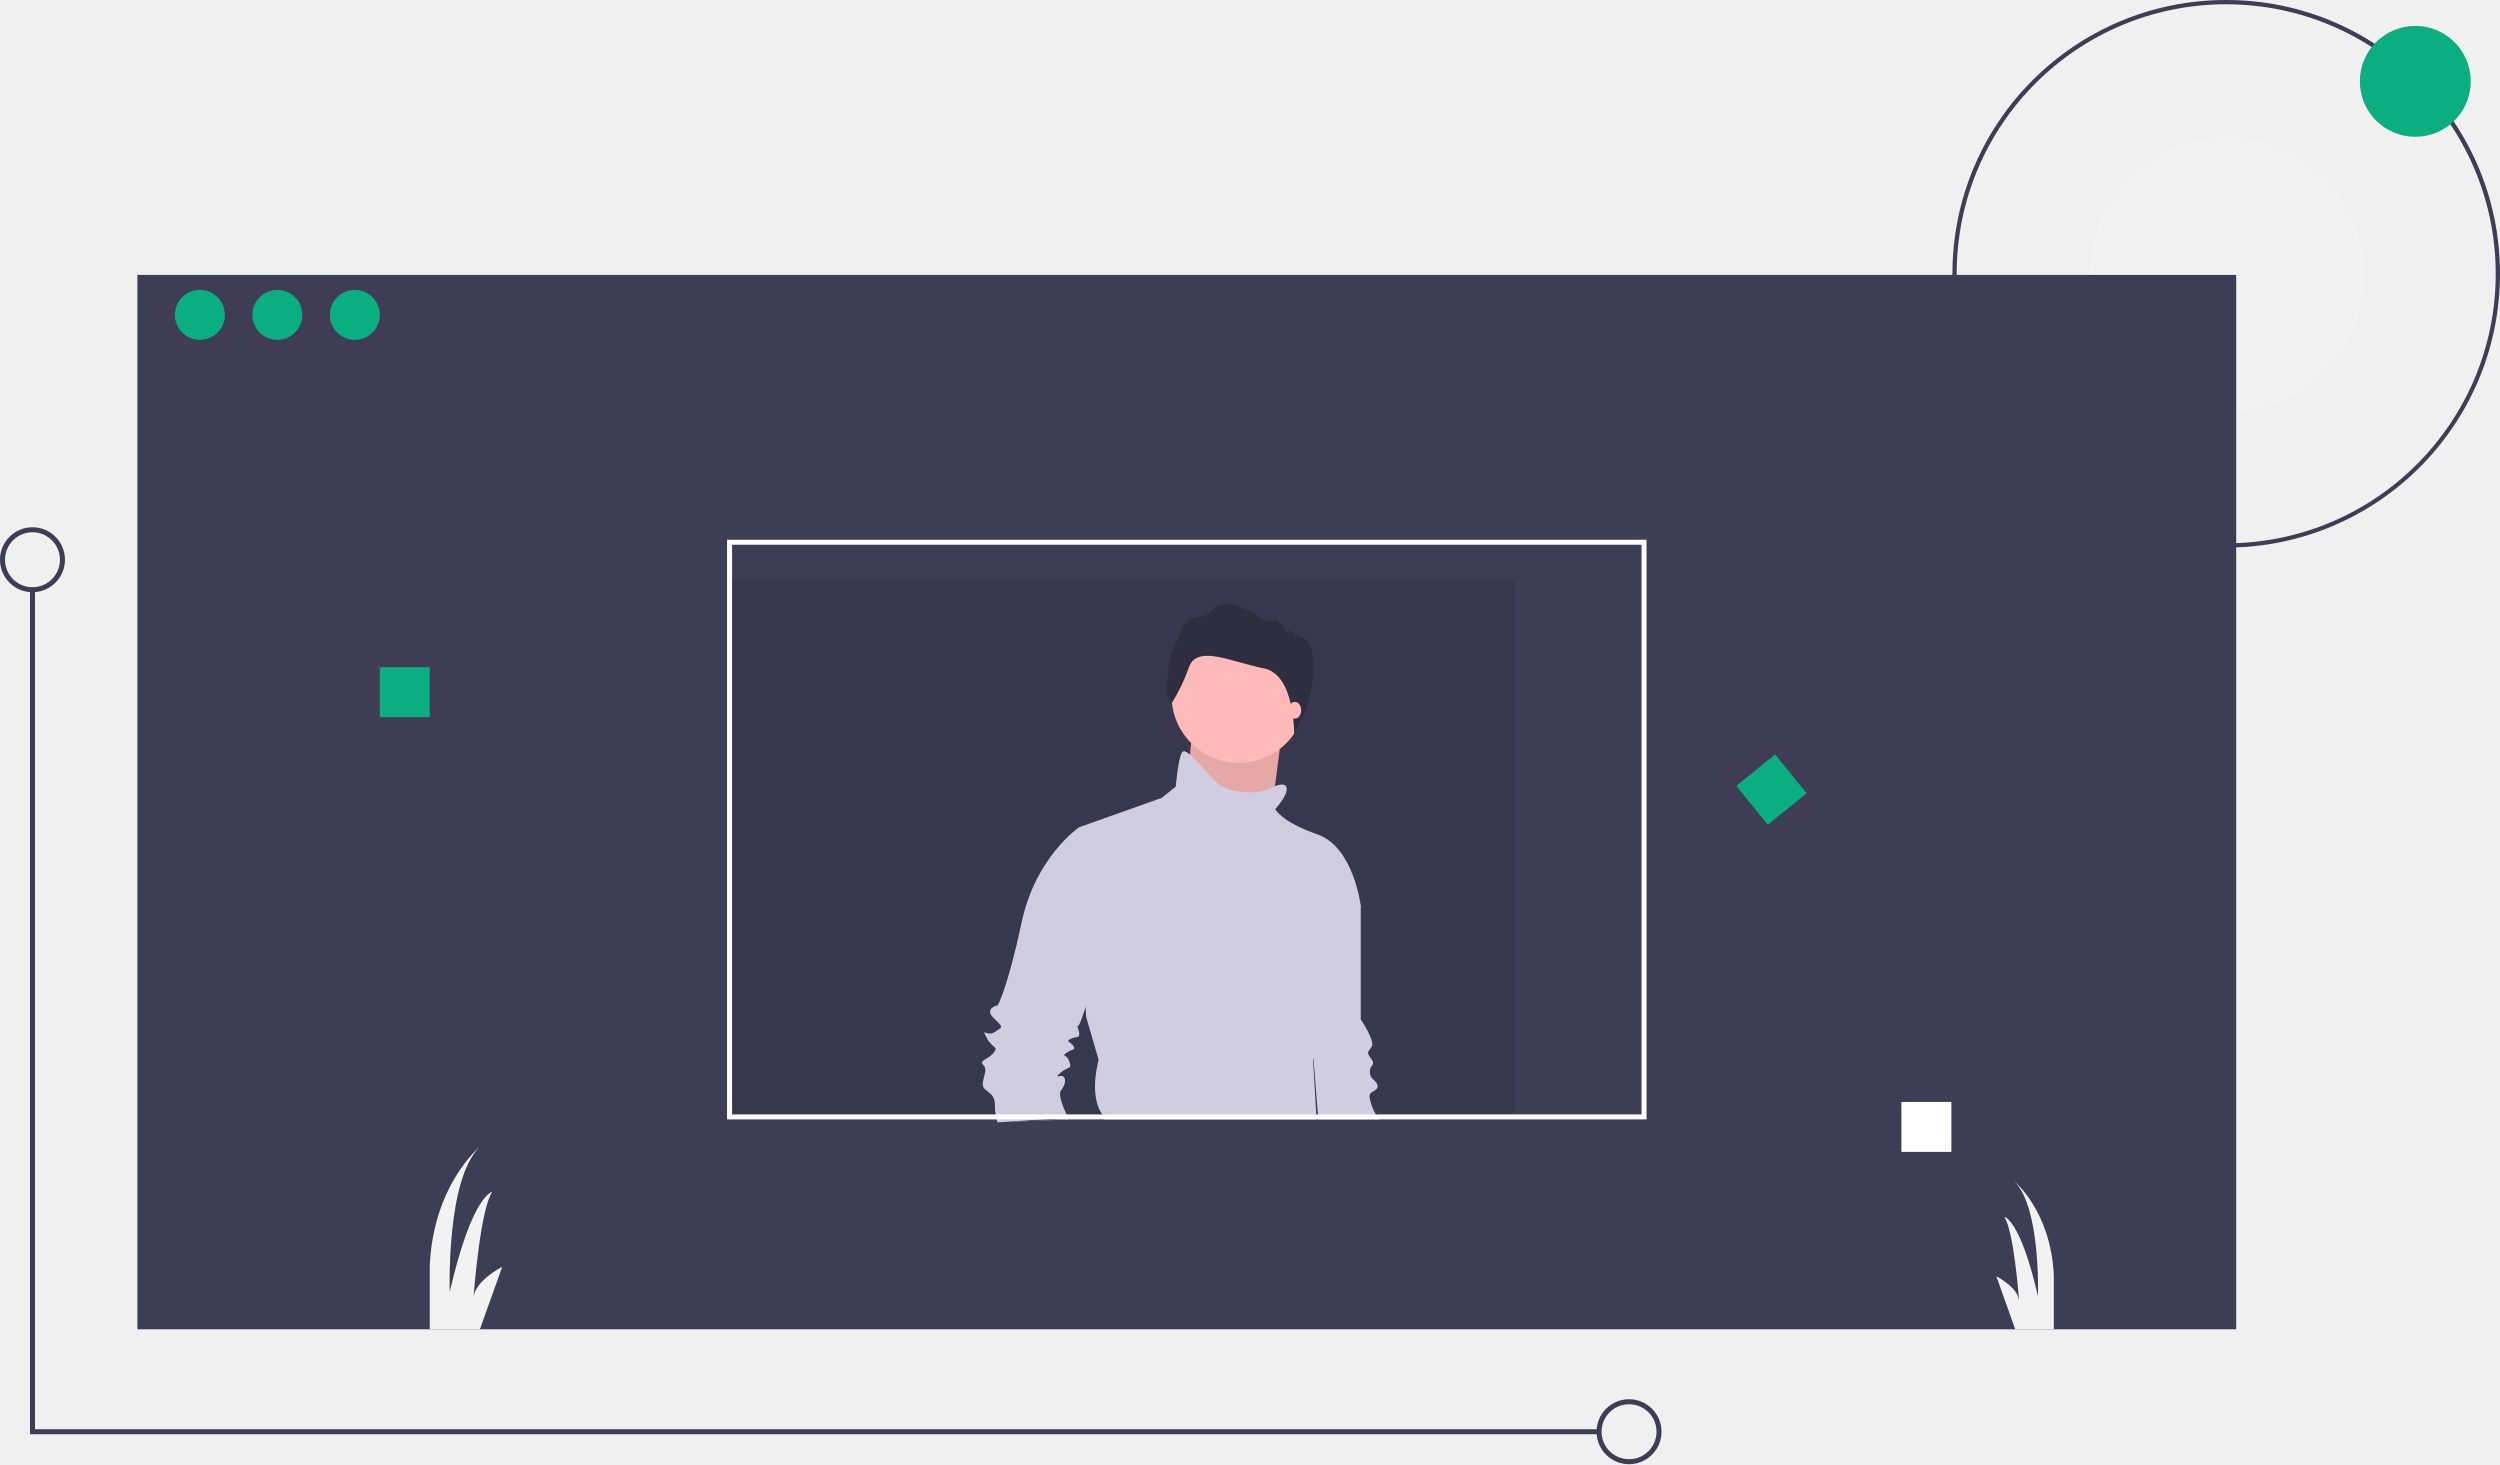
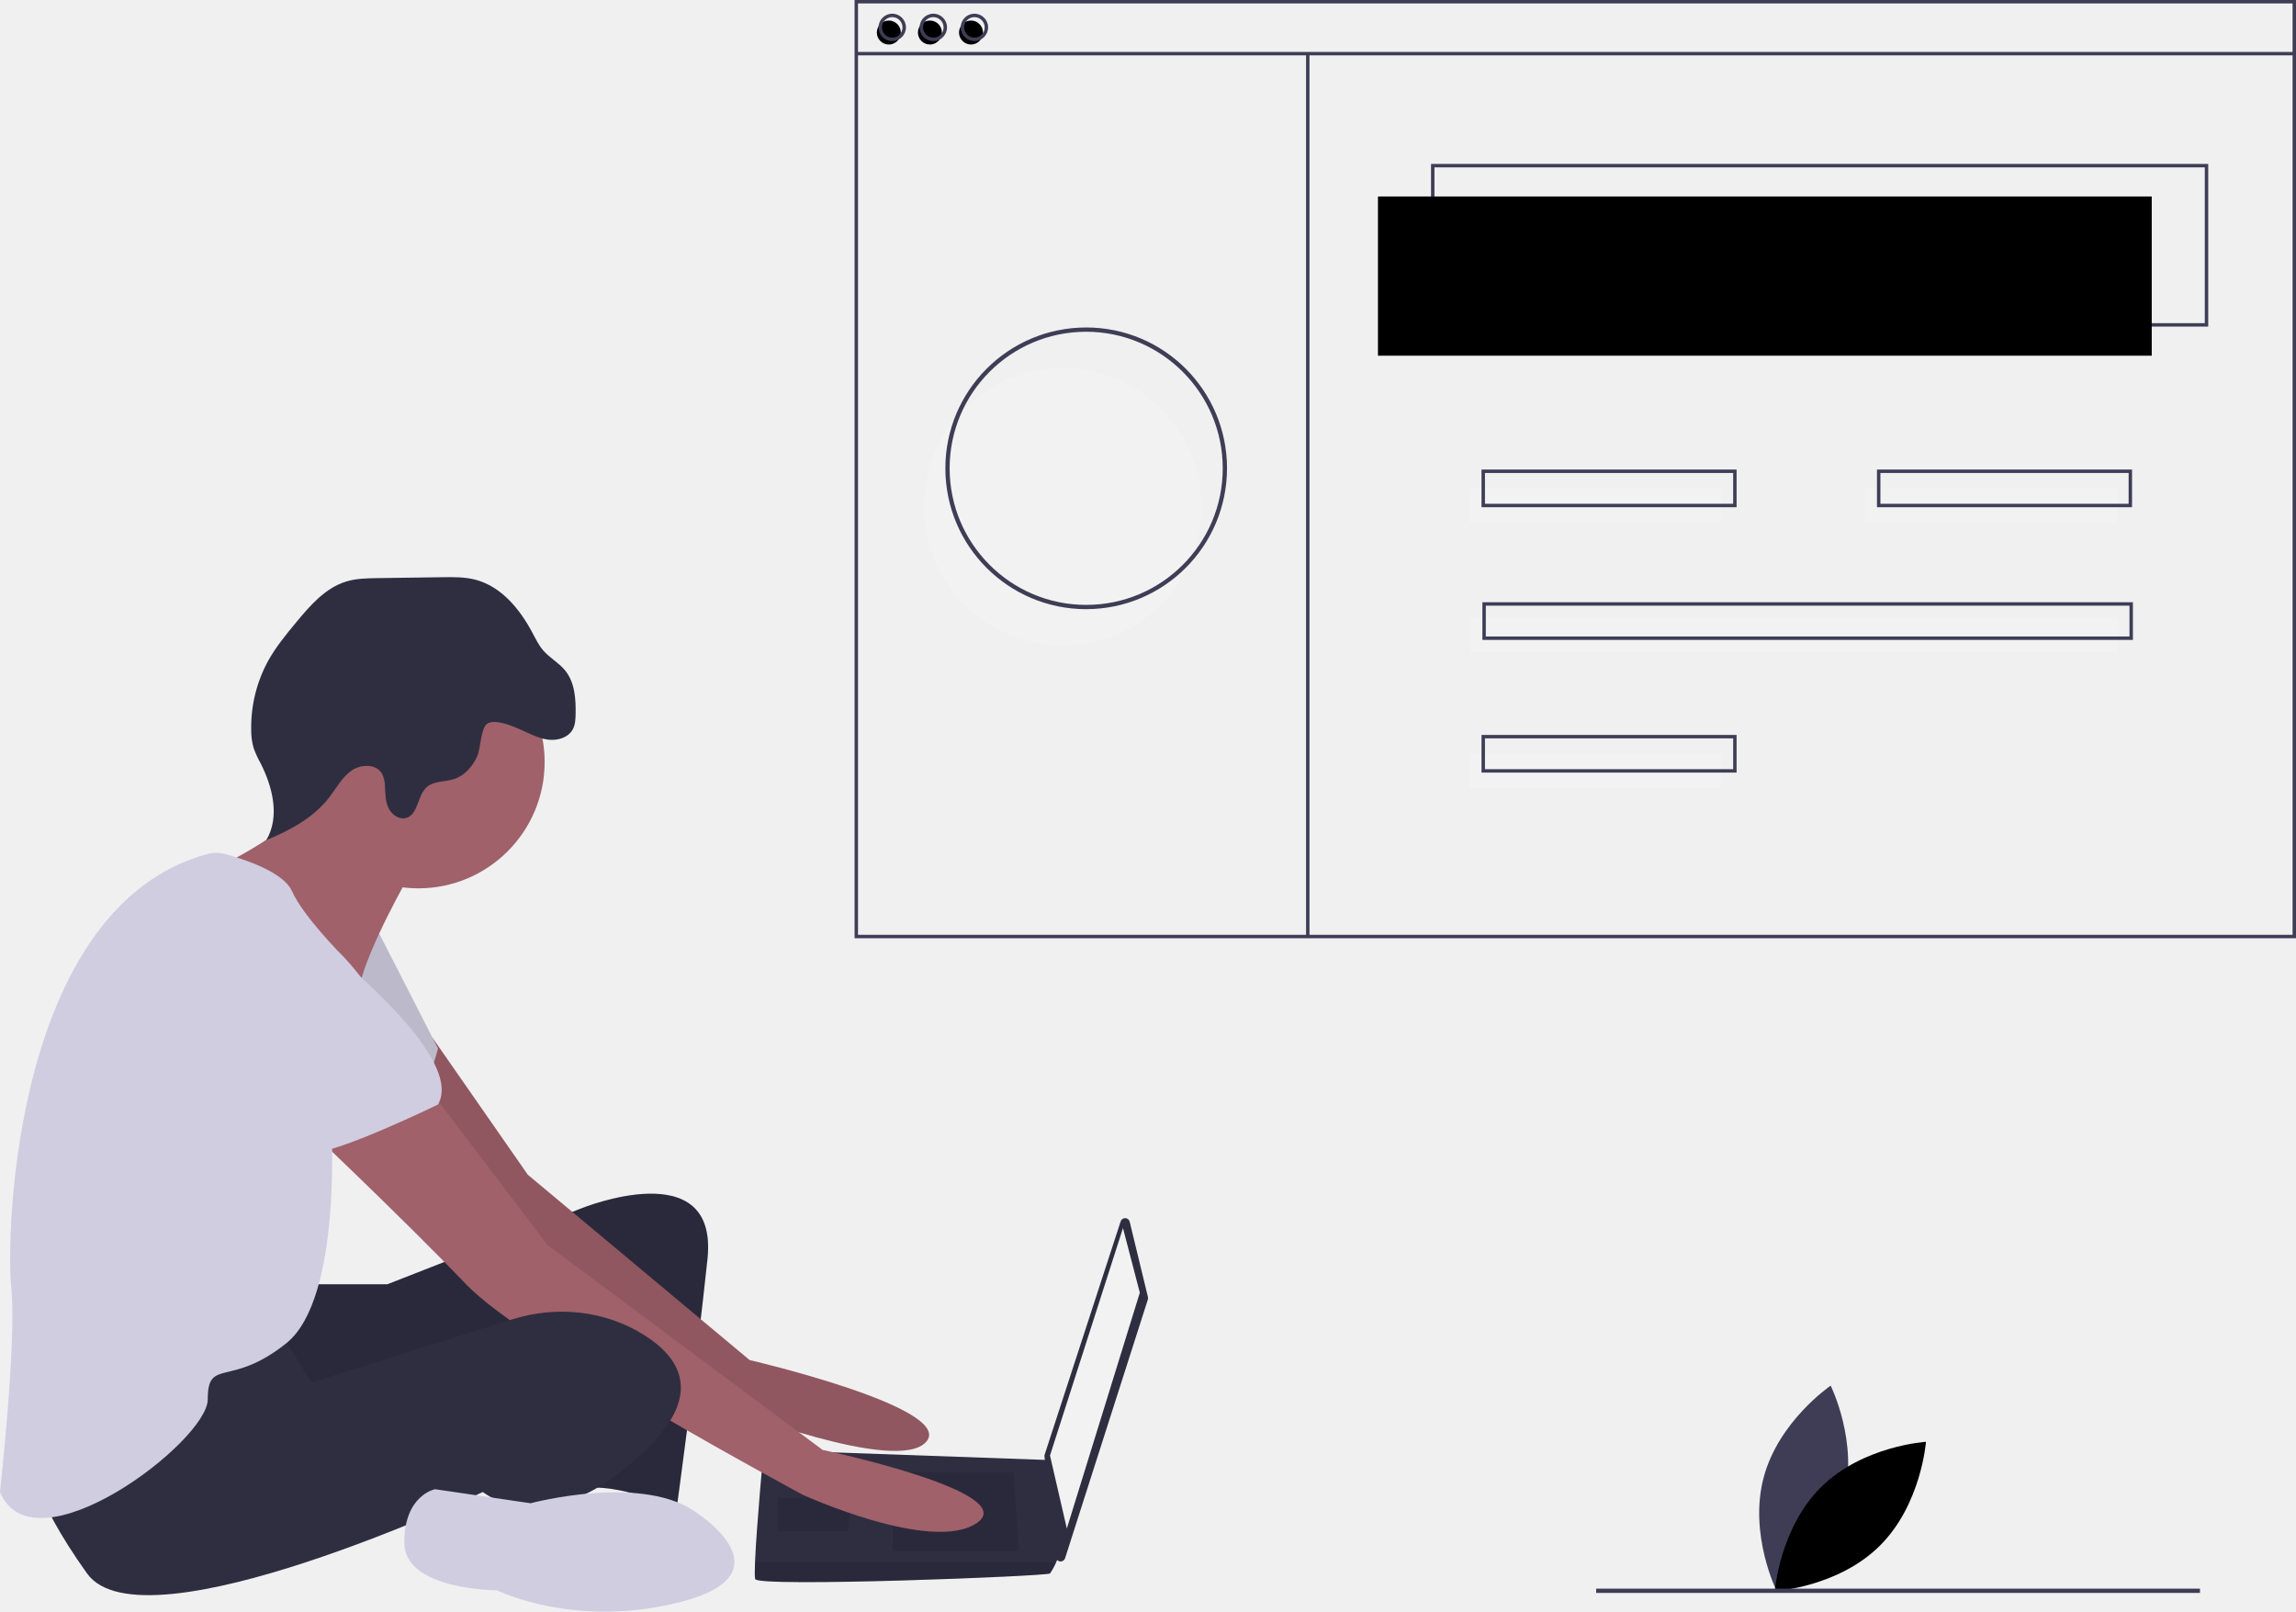
- <svg xmlns="http://www.w3.org/2000/svg" id="e07c9319-842b-449a-9f57-029d5804b779" data-name="Layer 1" width="1168.75" height="684.517" viewBox="0 0 1168.75 684.517">
-   <path d="M1056.375,363.742a128,128,0,1,1,128-128A128.145,128.145,0,0,1,1056.375,363.742Zm0-254a126,126,0,1,0,126,126A126.143,126.143,0,0,0,1056.375,109.742Z" transform="translate(-15.625 -107.7417)" fill="#3f3d56" />
-   <circle cx="1041.179" cy="128.367" r="64.273" fill="#f2f2f2" />
-   <rect x="64.244" y="128.517" width="981.176" height="492.924" fill="#3f3d56" />
-   <rect x="339.908" y="271.021" width="367.941" height="252.303" opacity="0.1" />
-   <circle cx="1129.149" cy="38.028" r="25.917" fill="#0bae81" />
-   <circle cx="93.445" cy="147.206" r="11.681" fill="#0bae81" />
-   <circle cx="129.655" cy="147.206" r="11.681" fill="#0bae81" />
-   <circle cx="165.866" cy="147.206" r="11.681" fill="#0bae81" />
-   <rect x="177.546" y="311.903" width="23.361" height="23.361" fill="#0bae81" />
-   <rect x="888.899" y="515.147" width="23.361" height="23.361" fill="#fff" />
-   <rect x="832.104" y="465.199" width="23.361" height="23.361" transform="translate(-127.7592 529.1579) rotate(-38.97687)" fill="#0bae81" />
-   <polygon points="747.563 670.5 14.017 670.5 14.017 275.693 16.353 275.693 16.353 668.164 747.563 668.164 747.563 670.5" fill="#3f3d56" />
-   <path d="M777.205,792.258a15.185,15.185,0,1,1,15.185-15.185A15.202,15.202,0,0,1,777.205,792.258Zm0-28.034a12.849,12.849,0,1,0,12.849,12.849A12.863,12.863,0,0,0,777.205,764.225Z" transform="translate(-15.625 -107.7417)" fill="#3f3d56" />
-   <path d="M30.81,384.603a15.185,15.185,0,1,1,15.185-15.185A15.202,15.202,0,0,1,30.81,384.603Zm0-28.034a12.849,12.849,0,1,0,12.849,12.849A12.863,12.863,0,0,0,30.81,356.569Z" transform="translate(-15.625 -107.7417)" fill="#3f3d56" />
-   <path d="M250.407,699.981l-10.431,29.202H216.533V699.397c1.729-37.366,22.696-54.934,23.35-55.472-15.757,15.197-14.005,67.736-14.005,67.736,10.513-45.555,19.857-46.723,19.857-46.723-5.653,8.492-8.574,47.12-8.749,49.526C237.686,706.347,250.407,699.981,250.407,699.981Z" transform="translate(-15.625 -107.7417)" fill="#f2f2f2" />
-   <path d="M975.776,703.952v25.23H957.753l-8.842-24.775S958.991,709.454,959.552,715.89c-.14-1.986-2.453-32.542-6.938-39.27,0,0,7.417.923,15.757,37.051,0,0,1.378-41.665-11.108-53.719C957.788,660.383,974.41,674.307,975.776,703.952Z" transform="translate(-15.625 -107.7417)" fill="#f2f2f2" />
-   <path d="M660.34,631.06H631.93l-.19-2.33-2.07-25.97v-.01l-2.15-27,13.11-55.69,11.14,11.14V584.27s6.55,9.83,5.24,12.45-2.62,2.62-1.31,4.58c1.31,1.97,2.62,3.28,1.31,4.59a4.92,4.92,0,0,0,0,5.9c1.31,1.31,3.93,3.27,1.96,5.24-1.96,1.96-4.58.65-1.96,7.86a23.001,23.001,0,0,0,1.8,3.84A25.502,25.502,0,0,0,660.34,631.06Z" transform="translate(-15.625 -107.7417)" fill="#d0cde1" />
-   <polygon points="557.189 343.847 553.258 383.159 593.225 389.056 596.173 366.452 599.122 343.847 557.189 343.847" fill="#ffb9b9" />
-   <polygon points="557.189 343.847 553.258 383.159 593.225 389.056 596.173 366.452 599.122 343.847 557.189 343.847" opacity="0.1" />
-   <circle cx="579.138" cy="325.174" r="31.45" fill="#ffb9b9" />
-   <path d="M515.29,631.06c-.11-.23-.23-.47-.35-.73-.23-.49-.48-1.02-.75-1.6-1.74-3.88-3.87-9.4-2.64-11.05,1.97-2.62,2.62-5.24,1.31-6.55s-5.24,1.31-1.31-1.97c3.93-3.27,5.24-1.31,3.93-5.24s-3.93-1.96-1.31-3.93c2.62-1.96,4.59-1.31,3.28-3.27-1.31-1.97-3.93-1.97-1.31-3.28s4.59,0,3.93-3.28c-.66-3.27-1.31-1.96,0-3.27.34-.34,1.53-3.64,3.12-8.35,4.45-13.31,11.95-37.86,11.95-38.83,0-1.31-10.48-42.58-10.48-42.58l-4.59-2.63s-20.31,13.76-26.86,44.56c-6.56,30.79-11.14,38.66-11.14,38.66s-6.55,1.31-1.97,5.89c4.59,4.59,4.59,3.93.66,6.55s-6.55-2.62-3.93,2.62c2.62,5.25,5.89,3.94,3.27,7.21-2.62,3.28-7.2,3.28-4.58,5.9s-2.62,8.52.65,11.14c3.28,2.62,4.59,3.27,4.59,7.86a24.268,24.268,0,0,0,.31,3.84,19.597,19.597,0,0,0,.48,2.33c.15.61.3,1.07.4,1.36Z" transform="translate(-15.625 -107.7417)" fill="#d0cde1" />
-   <polygon points="499.665 523.318 502.335 523.318 502.475 522.388 499.315 522.588 487.825 523.318 466.325 524.678 499.665 523.318" fill="#3f3d56" />
-   <path d="M529.24,603.27l-5.89-20.31-.16-4.42-3.12-84.04,38.66-13.75L565.28,475.5s1.31-15.07,3.28-16.38c.71-.47,1.85.08,3.36,1.36,2.65,2.25,6.45,6.74,11.05,11.75,7.21,7.86,22.28,6.55,26.86,3.93a15.468,15.468,0,0,1,1.83-.91c3.29-1.36,4.72-.4,4.72-.4,3.28,2.62-4.58,11.14-4.58,11.14s2.62,5.89,19.65,11.79c17.04,5.9,20.32,33.42,20.32,33.42s-20.32,55.03-19.66,58.96c.56,3.37-1.76,10.59-2.44,12.59v.01c-.11.32-.18.51-.18.51l1.49,25.46.14,2.33H532.01a13.478,13.478,0,0,0-1.11-2.33c-.11-.18-.23-.37-.35-.56C524.66,618.99,529.24,603.27,529.24,603.27Z" transform="translate(-15.625 -107.7417)" fill="#d0cde1" />
-   <path d="M563.095,436.944s-3.266-4.899-2.01-10.174a30.837,30.837,0,0,0,.879-9.17s2.638-8.542,5.276-13.315,1.382-6.783,9.672-8.29,4.899-12.31,26.755-.628a6.41,6.41,0,0,0,6.657,2.512c4.522-.879,6.155,5.401,6.155,5.401s3.015-1.759,4.145.754,9.191-1.508,9.191,15.45-9.173,32.105-9.173,32.105.672-28.524-14.275-31.414-31.026-11.305-34.92-.502A82.35,82.35,0,0,1,563.095,436.944Z" transform="translate(-15.625 -107.7417)" fill="#2f2e41" />
-   <ellipse cx="605.346" cy="332.054" rx="2.948" ry="3.931" fill="#ffb9b9" />
-   <path d="M355.53,360.07V631.06H785.38V360.07ZM783.05,628.73H357.87V362.41H783.05Z" transform="translate(-15.625 -107.7417)" fill="#fff" />
+ <svg xmlns="http://www.w3.org/2000/svg" id="ade8c9af-7e2e-4eda-b5c8-b06129257226" data-name="Layer 1" width="1076.064" height="755.228" viewBox="0 0 1076.064 755.228">
+   <path d="M926.114,774.809c-6.985,26.598-31.459,43.22-31.459,43.22s-13.15-26.502-6.166-53.1,31.459-43.22,31.459-43.22S933.098,748.211,926.114,774.809Z" transform="translate(-61.96814 -72.38605)" fill="#3f3d56" />
+   <path d="M915.52,769.183c-19.563,19.327-21.751,48.831-21.751,48.831s29.528-1.831,49.091-21.159,21.751-48.831,21.751-48.831S935.082,749.855,915.52,769.183Z" transform="translate(-61.96814 -72.38605)" fill="#000000" />
+   <path d="M206.702,674.194h36.841l90.788-35.526s64.472-26.315,59.209,23.684-14.473,117.103-14.473,117.103-28.947-13.158-44.736-9.21-5.263-80.262-5.263-80.262-128.945,61.841-140.787,53.946-14.473-63.157-14.473-63.157Z" transform="translate(-61.96814 -72.38605)" fill="#2f2e41" />
+   <path d="M206.702,674.194h36.841l90.788-35.526s64.472-26.315,59.209,23.684-14.473,117.103-14.473,117.103-28.947-13.158-44.736-9.21-5.263-80.262-5.263-80.262-128.945,61.841-140.787,53.946-14.473-63.157-14.473-63.157Z" transform="translate(-61.96814 -72.38605)" opacity="0.1" />
+   <path d="M264.746,558.82l44.586,64.059L413.277,709.72s96.051,22.368,82.893,38.157S402.751,732.088,402.751,732.088s-119.735-86.84-123.682-93.419S231.702,570.249,231.702,570.249Z" transform="translate(-61.96814 -72.38605)" fill="#a0616a" />
+   <path d="M264.746,558.82l44.586,64.059L413.277,709.72s96.051,22.368,82.893,38.157S402.751,732.088,402.751,732.088s-119.735-86.84-123.682-93.419S231.702,570.249,231.702,570.249Z" transform="translate(-61.96814 -72.38605)" opacity="0.1" />
+   <path d="M238.281,507.092l28.947,56.578s-6.579,27.631-17.105,30.263-55.262-34.21-55.262-34.21Z" transform="translate(-61.96814 -72.38605)" fill="#d0cde1" />
+   <path d="M238.281,507.092l28.947,56.578s-6.579,27.631-17.105,30.263-55.262-34.21-55.262-34.21Z" transform="translate(-61.96814 -72.38605)" opacity="0.1" />
+   <path d="M591.419,644.9,599.97,680.172a2.203,2.203,0,0,1-.043,1.19L561.14,802.574a2.203,2.203,0,0,1-4.287-.423l-5.366-47.219a2.203,2.203,0,0,1,.094-.931L587.184,644.737A2.203,2.203,0,0,1,591.419,644.9Z" transform="translate(-61.96814 -72.38605)" fill="#2f2e41" />
+   <polygon points="526.306 575.493 534.2 605.756 499.99 716.28 492.096 682.07 526.306 575.493" fill="#f2f2f2" />
+   <path d="M415.909,812.35c1.316,3.947,136.839-1.316,138.155-2.632a28.561,28.561,0,0,0,2.895-5.263c1.237-2.632,2.368-5.263,2.368-5.263L554.064,756.588l-134.208-4.763s-3.355,36.105-4.039,52.631C415.646,808.626,415.646,811.56,415.909,812.35Z" transform="translate(-61.96814 -72.38605)" fill="#2f2e41" />
+   <polygon points="474.991 689.965 477.622 726.806 418.413 726.806 418.413 689.965 474.991 689.965" opacity="0.1" />
+   <polygon points="398.677 701.806 399.03 701.736 397.361 717.596 364.467 717.596 364.467 701.806 398.677 701.806" opacity="0.1" />
+   <path d="M415.909,812.35c1.316,3.947,136.839-1.316,138.155-2.632a28.561,28.561,0,0,0,2.895-5.263H415.817C415.646,808.626,415.646,811.56,415.909,812.35Z" transform="translate(-61.96814 -72.38605)" opacity="0.1" />
+   <circle cx="196.049" cy="357.076" r="59.209" fill="#a0616a" />
+   <path d="M254.07,482.093s-19.736,34.21-23.684,52.631-59.209-36.841-59.209-36.841l-7.237-19.079s51.973-24.342,48.025-44.078S254.07,482.093,254.07,482.093Z" transform="translate(-61.96814 -72.38605)" fill="#a0616a" />
+   <path d="M264.596,584.722l53.946,71.051,128.945,96.051s93.419,19.736,72.367,34.21-81.577-13.158-81.577-13.158S308.016,703.141,280.385,674.194s-78.946-77.63-78.946-77.63Z" transform="translate(-61.96814 -72.38605)" fill="#a0616a" />
+   <path d="M192.229,695.247,208.018,720.246l94.231-29.646c20.676-6.505,43.348-4.111,61.687,7.442,16.447,10.362,26.973,26.809,3.289,51.15-47.368,48.683-78.946,22.368-78.946,22.368S129.072,846.559,102.757,809.718s-27.631-55.262-27.631-55.262S176.44,691.299,192.229,695.247Z" transform="translate(-61.96814 -72.38605)" fill="#2f2e41" />
+   <path d="M389.593,782.087s42.104,27.631-7.895,40.789-86.84-5.263-86.84-5.263-43.42,0-43.42-22.368,14.473-25,14.473-25l44.736,6.579S364.594,762.351,389.593,782.087Z" transform="translate(-61.96814 -72.38605)" fill="#d0cde1" />
+   <path d="M306.589,414.568c4.03,1.797,8.026,3.923,12.408,4.444s9.371-1.008,11.444-4.903c1.12-2.104,1.248-4.578,1.3-6.961.158-7.225-.364-15.036-4.943-20.627-2.914-3.559-7.167-5.802-10.184-9.274-2.161-2.488-3.599-5.503-5.148-8.411-5.866-11.017-14.551-21.606-26.622-24.782-5.04-1.326-10.328-1.262-15.539-1.188l-30.397.429c-4.919.069-9.914.15-14.623,1.574-9.784,2.958-16.908,11.186-23.432,19.054-4.881,5.887-9.775,11.834-13.439,18.547a65.079,65.079,0,0,0-7.714,31.887,29.833,29.833,0,0,0,1.093,8.437,46.822,46.822,0,0,0,3.316,7.284c5.7,11.197,9.085,25.182,2.665,35.983,11.152-4.555,22.186-10.528,29.542-20.068,3.291-4.267,5.872-9.263,10.258-12.395s11.532-3.403,14.346,1.193a12.857,12.857,0,0,1,1.451,6.022c.206,3.45.2,7.033,1.663,10.164s4.947,5.658,8.273,4.721c5.729-1.614,5.18-10.406,9.593-14.4,3.351-3.033,8.521-2.453,12.826-3.83,5.016-1.604,8.779-5.95,10.924-10.759,1.63-3.656,1.606-13.223,4.691-15.203C294.208,409.022,303.004,412.969,306.589,414.568Z" transform="translate(-61.96814 -72.38605)" fill="#2f2e41" />
+   <path d="M159.24,472.562a15.616,15.616,0,0,1,8.128.021c8.446,2.268,27.38,8.27,31.44,17.405,5.263,11.842,23.684,30.263,23.684,30.263s25,25,19.736,42.104-25,36.841-25,36.841,5.263,81.577-21.052,102.63-36.841,6.579-36.841,26.315S77.757,809.718,61.968,771.561c0,0,7.895-71.051,5.263-96.051C64.638,650.871,68.434,497.145,159.24,472.562Z" transform="translate(-61.96814 -72.38605)" fill="#d0cde1" />
+   <path d="M201.439,505.777s80.262,59.209,65.788,84.209c0,0-48.683,23.684-59.209,22.368s-51.315-47.368-61.841-51.315S130.388,486.04,201.439,505.777Z" transform="translate(-61.96814 -72.38605)" fill="#d0cde1" />
+   <circle cx="498.064" cy="237.458" r="65" fill="#f2f2f2" />
+   <path d="M1096.898,225.427H732.649V149.207H1096.898ZM734.254,223.822h361.039v-73.01H734.254Z" transform="translate(-61.96814 -72.38605)" fill="#3f3d56" />
+   <rect x="645.809" y="92.065" width="362.644" height="74.615" fill="#000000" />
+   <circle cx="416.565" cy="15.244" r="5.616" fill="#000000" />
+   <circle cx="435.82" cy="15.244" r="5.616" fill="#000000" />
+   <circle cx="455.076" cy="15.244" r="5.616" fill="#000000" />
+   <path d="M1138.032,512.052H462.487V72.386h675.545Zm-673.94-1.605h672.336V73.991H464.092Z" transform="translate(-61.96814 -72.38605)" fill="#3f3d56" />
+   <rect x="401.321" y="24.338" width="673.94" height="1.605" fill="#3f3d56" />
+   <path d="M480.138,91.641a6.418,6.418,0,1,1,6.418-6.418A6.426,6.426,0,0,1,480.138,91.641Zm0-11.232a4.814,4.814,0,1,0,4.814,4.814A4.819,4.819,0,0,0,480.138,80.409Z" transform="translate(-61.96814 -72.38605)" fill="#3f3d56" />
+   <path d="M499.393,91.641a6.418,6.418,0,1,1,6.418-6.418A6.426,6.426,0,0,1,499.393,91.641Zm0-11.232a4.814,4.814,0,1,0,4.814,4.814A4.819,4.819,0,0,0,499.393,80.409Z" transform="translate(-61.96814 -72.38605)" fill="#3f3d56" />
+   <path d="M518.649,91.641A6.418,6.418,0,1,1,525.067,85.223,6.426,6.426,0,0,1,518.649,91.641Zm0-11.232a4.814,4.814,0,1,0,4.814,4.814A4.819,4.819,0,0,0,518.649,80.409Z" transform="translate(-61.96814 -72.38605)" fill="#3f3d56" />
+   <rect x="612.109" y="25.14" width="1.605" height="414.346" fill="#3f3d56" />
+   <rect x="688.733" y="228.859" width="117.94" height="16.046" fill="#f2f2f2" />
+   <rect x="874.067" y="228.859" width="117.94" height="16.046" fill="#f2f2f2" />
+   <path d="M875.861,310.07H756.317V292.42H875.861Zm-117.94-1.605H874.257V294.024H757.922Z" transform="translate(-61.96814 -72.38605)" fill="#3f3d56" />
+   <rect x="688.733" y="353.217" width="117.94" height="16.046" fill="#f2f2f2" />
+   <path d="M875.861,434.428H756.317V416.778H875.861Zm-117.94-1.605H874.257V418.382H757.922Z" transform="translate(-61.96814 -72.38605)" fill="#3f3d56" />
+   <rect x="689.134" y="289.433" width="303.273" height="16.046" fill="#f2f2f2" />
+   <path d="M1061.596,372.249H756.718V354.599h304.878ZM758.323,370.645h301.669V356.203H758.323Z" transform="translate(-61.96814 -72.38605)" fill="#3f3d56" />
+   <path d="M1061.195,310.07H941.651V292.42H1061.195Zm-117.94-1.605h116.335V294.024H943.255Z" transform="translate(-61.96814 -72.38605)" fill="#3f3d56" />
+   <path d="M571.032,357.844a66,66,0,1,1,66-66A66.075,66.075,0,0,1,571.032,357.844Zm0-130a64,64,0,1,0,64,64A64.073,64.073,0,0,0,571.032,227.844Z" transform="translate(-61.96814 -72.38605)" fill="#3f3d56" />
+   <rect x="748.064" y="744.458" width="283" height="2" fill="#3f3d56" />
</svg>
